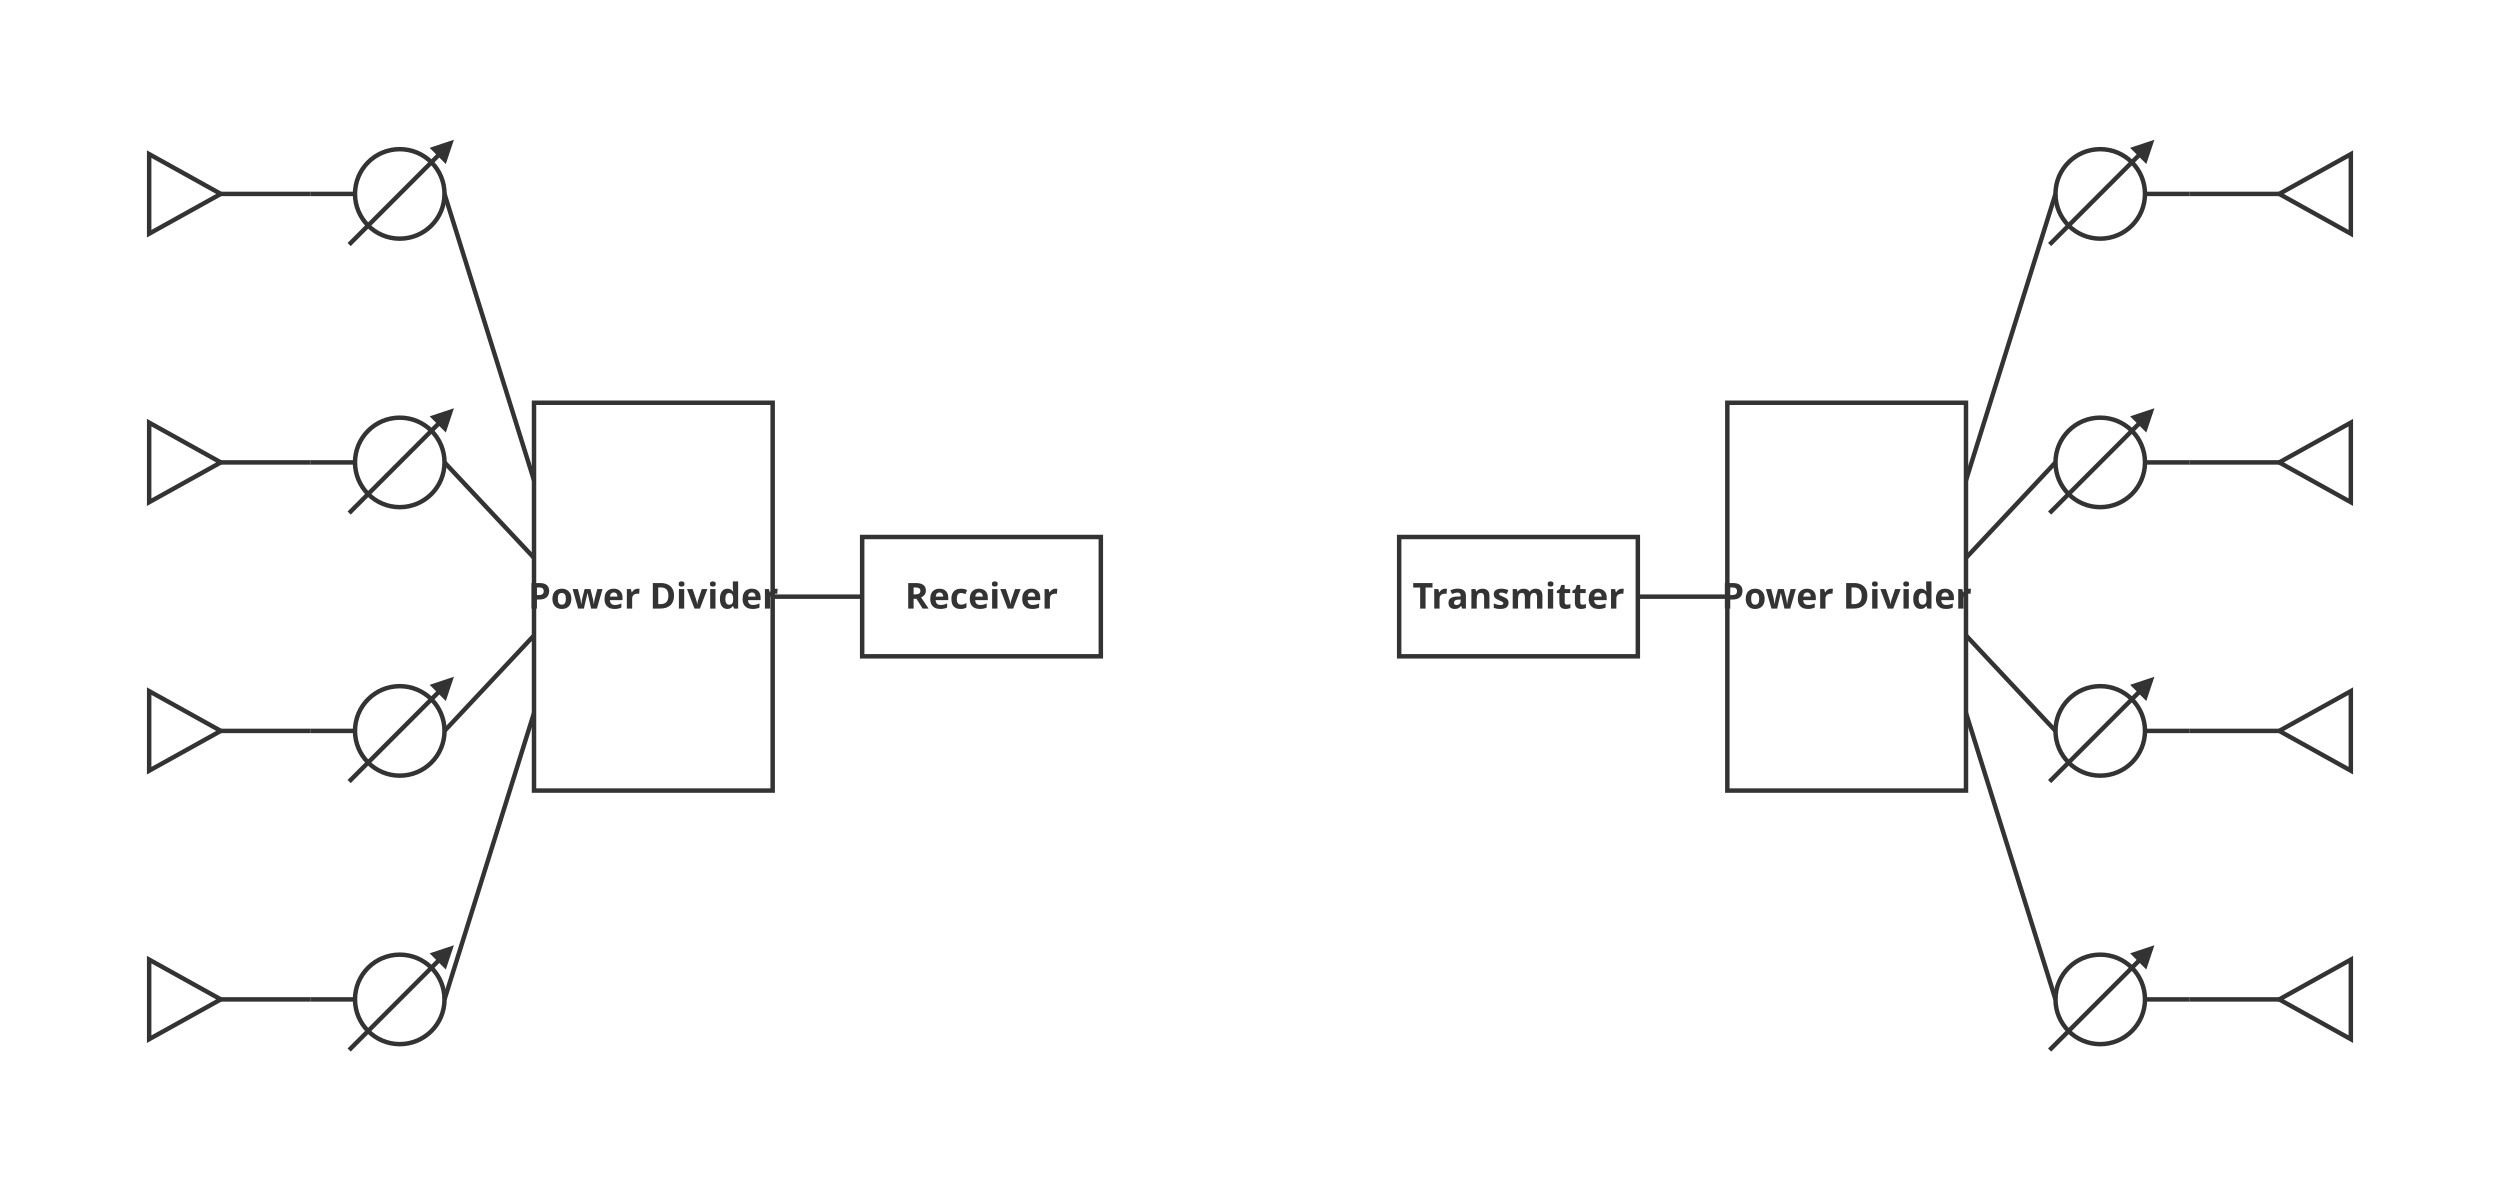
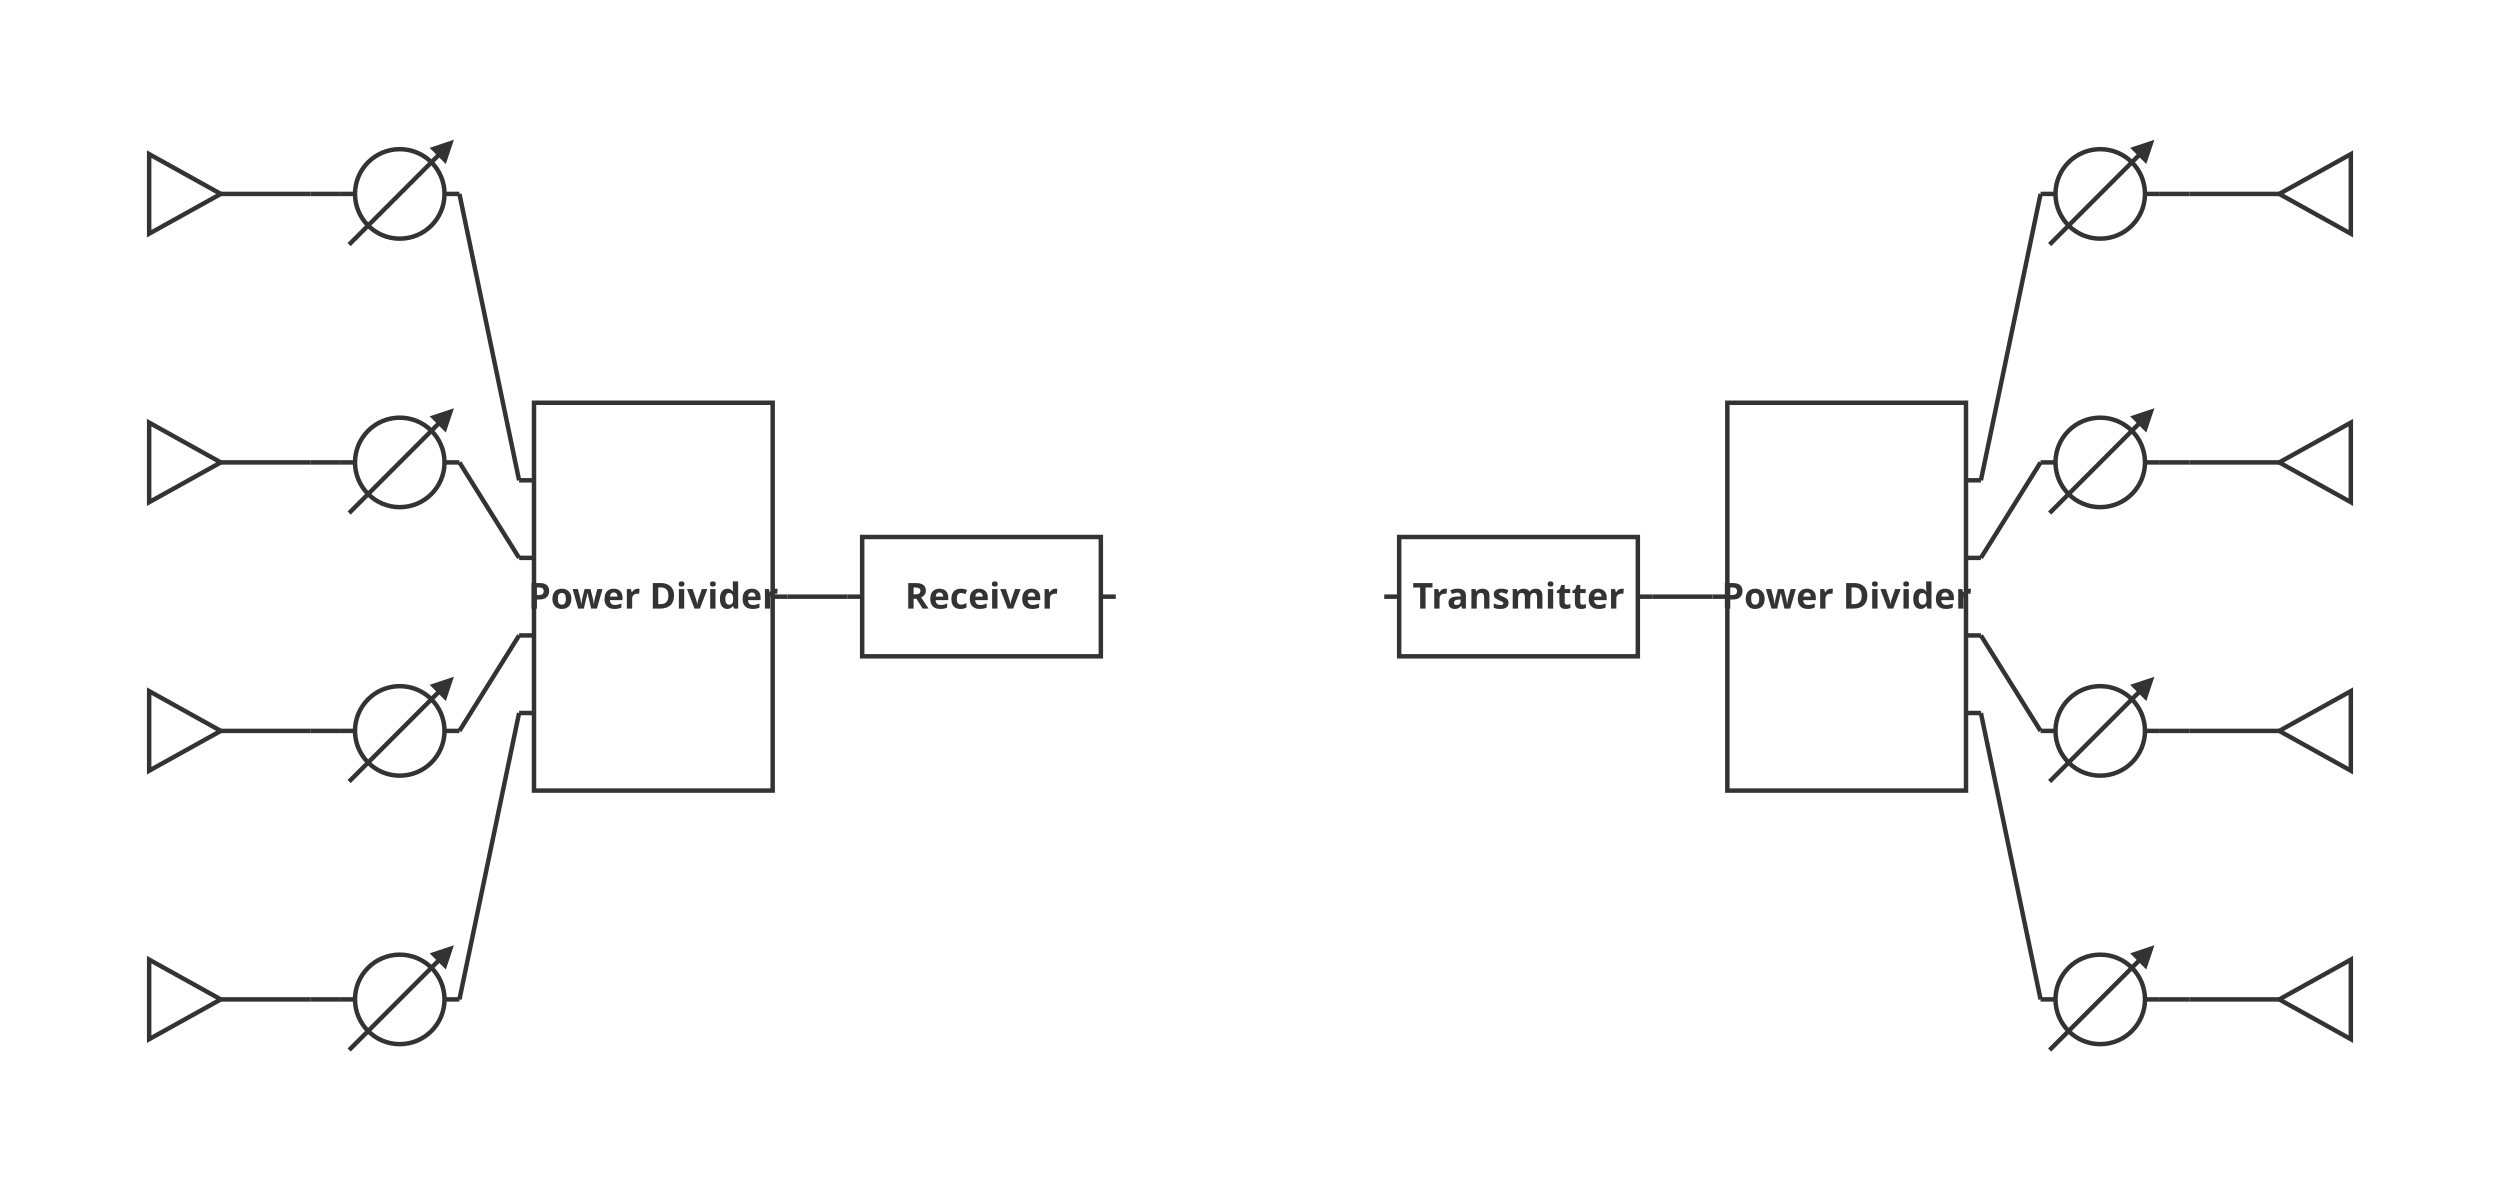
<svg xmlns="http://www.w3.org/2000/svg" viewBox="0 0 838 400">
  <g id="rxFrontEnd.1.element">
    <line x1="74" y1="65" x2="104" y2="65" stroke="#333" stroke-width="1.5" />
    <path d="M50 51.667 L50 78.333 L74 65 Z" stroke="#333" stroke-width="1.5" fill="none" />
  </g>
  <g id="rxFrontEnd.1.phaseShifter">
    <circle cx="134" cy="65" r="15" stroke="#333" stroke-width="1.5" fill="none" />
    <path d="M117.029 81.971 L150.971 48.029" stroke="#333" stroke-width="1.5" fill="none" />
    <path d="M150.971 48.029 L149.114 53.598 L145.402 49.886 Z" stroke="#333" stroke-width="1.5" fill="#333" />
+     <line x1="114" y1="65" x2="119" y2="65" stroke="#333" stroke-width="1.5" />
+     <line x1="149" y1="65" x2="154" y2="65" stroke="#333" stroke-width="1.5" />
  </g>
  <g id="rxFrontEnd.2.element">
    <line x1="74" y1="155" x2="104" y2="155" stroke="#333" stroke-width="1.5" />
    <path d="M50 141.667 L50 168.333 L74 155 Z" stroke="#333" stroke-width="1.5" fill="none" />
  </g>
  <g id="rxFrontEnd.2.phaseShifter">
    <circle cx="134" cy="155" r="15" stroke="#333" stroke-width="1.5" fill="none" />
    <path d="M117.029 171.971 L150.971 138.029" stroke="#333" stroke-width="1.5" fill="none" />
    <path d="M150.971 138.029 L149.114 143.598 L145.402 139.886 Z" stroke="#333" stroke-width="1.5" fill="#333" />
+     <line x1="114" y1="155" x2="119" y2="155" stroke="#333" stroke-width="1.5" />
+     <line x1="149" y1="155" x2="154" y2="155" stroke="#333" stroke-width="1.5" />
  </g>
  <g id="rxFrontEnd.3.element">
    <line x1="74" y1="245" x2="104" y2="245" stroke="#333" stroke-width="1.5" />
    <path d="M50 231.667 L50 258.333 L74 245 Z" stroke="#333" stroke-width="1.5" fill="none" />
  </g>
  <g id="rxFrontEnd.3.phaseShifter">
    <circle cx="134" cy="245" r="15" stroke="#333" stroke-width="1.5" fill="none" />
    <path d="M117.029 261.971 L150.971 228.029" stroke="#333" stroke-width="1.5" fill="none" />
    <path d="M150.971 228.029 L149.114 233.598 L145.402 229.886 Z" stroke="#333" stroke-width="1.5" fill="#333" />
+     <line x1="114" y1="245" x2="119" y2="245" stroke="#333" stroke-width="1.5" />
+     <line x1="149" y1="245" x2="154" y2="245" stroke="#333" stroke-width="1.5" />
  </g>
  <g id="rxFrontEnd.4.element">
    <line x1="74" y1="335" x2="104" y2="335" stroke="#333" stroke-width="1.5" />
    <path d="M50 321.667 L50 348.333 L74 335 Z" stroke="#333" stroke-width="1.5" fill="none" />
  </g>
  <g id="rxFrontEnd.4.phaseShifter">
    <circle cx="134" cy="335" r="15" stroke="#333" stroke-width="1.5" fill="none" />
    <path d="M117.029 351.971 L150.971 318.029" stroke="#333" stroke-width="1.5" fill="none" />
    <path d="M150.971 318.029 L149.114 323.598 L145.402 319.886 Z" stroke="#333" stroke-width="1.5" fill="#333" />
+     <line x1="114" y1="335" x2="119" y2="335" stroke="#333" stroke-width="1.5" />
+     <line x1="149" y1="335" x2="154" y2="335" stroke="#333" stroke-width="1.5" />
  </g>
  <g id="rxDivider">
    <path d="M179 135 h80 v130 h-80 Z" stroke="#333" stroke-width="1.5" fill="none" />
    <text x="219" y="204" font-size="12" font-family="sans-serif" font-weight="bold" fill="#333" text-anchor="middle">Power Divider</text>
+     <line x1="174" y1="161" x2="179" y2="161" stroke="#333" stroke-width="1.5" />
+     <line x1="174" y1="187" x2="179" y2="187" stroke="#333" stroke-width="1.5" />
+     <line x1="174" y1="213" x2="179" y2="213" stroke="#333" stroke-width="1.5" />
+     <line x1="174" y1="239" x2="179" y2="239" stroke="#333" stroke-width="1.5" />
+     <line x1="259" y1="200" x2="264" y2="200" stroke="#333" stroke-width="1.5" />
  </g>
  <g id="rxBlock">
    <path d="M289 180 h80 v40 h-80 Z" stroke="#333" stroke-width="1.5" fill="none" />
    <text x="329" y="204" font-size="12" font-family="sans-serif" font-weight="bold" fill="#333" text-anchor="middle">Receiver</text>
+     <line x1="284" y1="200" x2="289" y2="200" stroke="#333" stroke-width="1.5" />
+     <line x1="369" y1="200" x2="374" y2="200" stroke="#333" stroke-width="1.5" />
  </g>
  <g id="txBlock">
    <path d="M469 180 h80 v40 h-80 Z" stroke="#333" stroke-width="1.5" fill="none" />
    <text x="509" y="204" font-size="12" font-family="sans-serif" font-weight="bold" fill="#333" text-anchor="middle">Transmitter</text>
+     <line x1="464" y1="200" x2="469" y2="200" stroke="#333" stroke-width="1.5" />
+     <line x1="549" y1="200" x2="554" y2="200" stroke="#333" stroke-width="1.5" />
  </g>
  <g id="txDivider">
    <path d="M579 135 h80 v130 h-80 Z" stroke="#333" stroke-width="1.5" fill="none" />
    <text x="619" y="204" font-size="12" font-family="sans-serif" font-weight="bold" fill="#333" text-anchor="middle">Power Divider</text>
+     <line x1="574" y1="200" x2="579" y2="200" stroke="#333" stroke-width="1.5" />
+     <line x1="659" y1="161" x2="664" y2="161" stroke="#333" stroke-width="1.5" />
+     <line x1="659" y1="187" x2="664" y2="187" stroke="#333" stroke-width="1.5" />
+     <line x1="659" y1="213" x2="664" y2="213" stroke="#333" stroke-width="1.5" />
+     <line x1="659" y1="239" x2="664" y2="239" stroke="#333" stroke-width="1.5" />
  </g>
  <g id="txFrontEnd.1.phaseShifter">
    <circle cx="704" cy="65" r="15" stroke="#333" stroke-width="1.5" fill="none" />
    <path d="M687.029 81.971 L720.971 48.029" stroke="#333" stroke-width="1.5" fill="none" />
    <path d="M720.971 48.029 L719.114 53.598 L715.402 49.886 Z" stroke="#333" stroke-width="1.5" fill="#333" />
+     <line x1="684" y1="65" x2="689" y2="65" stroke="#333" stroke-width="1.5" />
+     <line x1="719" y1="65" x2="724" y2="65" stroke="#333" stroke-width="1.5" />
  </g>
  <g id="txFrontEnd.1.element">
    <line x1="734" y1="65" x2="764" y2="65" stroke="#333" stroke-width="1.5" />
    <path d="M788 51.667 L788 78.333 L764 65 Z" stroke="#333" stroke-width="1.5" fill="none" />
  </g>
  <g id="txFrontEnd.2.phaseShifter">
    <circle cx="704" cy="155" r="15" stroke="#333" stroke-width="1.5" fill="none" />
    <path d="M687.029 171.971 L720.971 138.029" stroke="#333" stroke-width="1.5" fill="none" />
    <path d="M720.971 138.029 L719.114 143.598 L715.402 139.886 Z" stroke="#333" stroke-width="1.5" fill="#333" />
+     <line x1="684" y1="155" x2="689" y2="155" stroke="#333" stroke-width="1.5" />
+     <line x1="719" y1="155" x2="724" y2="155" stroke="#333" stroke-width="1.5" />
  </g>
  <g id="txFrontEnd.2.element">
    <line x1="734" y1="155" x2="764" y2="155" stroke="#333" stroke-width="1.5" />
    <path d="M788 141.667 L788 168.333 L764 155 Z" stroke="#333" stroke-width="1.5" fill="none" />
  </g>
  <g id="txFrontEnd.3.phaseShifter">
    <circle cx="704" cy="245" r="15" stroke="#333" stroke-width="1.5" fill="none" />
    <path d="M687.029 261.971 L720.971 228.029" stroke="#333" stroke-width="1.5" fill="none" />
    <path d="M720.971 228.029 L719.114 233.598 L715.402 229.886 Z" stroke="#333" stroke-width="1.5" fill="#333" />
+     <line x1="684" y1="245" x2="689" y2="245" stroke="#333" stroke-width="1.5" />
+     <line x1="719" y1="245" x2="724" y2="245" stroke="#333" stroke-width="1.5" />
  </g>
  <g id="txFrontEnd.3.element">
    <line x1="734" y1="245" x2="764" y2="245" stroke="#333" stroke-width="1.5" />
    <path d="M788 231.667 L788 258.333 L764 245 Z" stroke="#333" stroke-width="1.5" fill="none" />
  </g>
  <g id="txFrontEnd.4.phaseShifter">
    <circle cx="704" cy="335" r="15" stroke="#333" stroke-width="1.5" fill="none" />
    <path d="M687.029 351.971 L720.971 318.029" stroke="#333" stroke-width="1.5" fill="none" />
    <path d="M720.971 318.029 L719.114 323.598 L715.402 319.886 Z" stroke="#333" stroke-width="1.5" fill="#333" />
+     <line x1="684" y1="335" x2="689" y2="335" stroke="#333" stroke-width="1.5" />
+     <line x1="719" y1="335" x2="724" y2="335" stroke="#333" stroke-width="1.5" />
  </g>
  <g id="txFrontEnd.4.element">
    <line x1="734" y1="335" x2="764" y2="335" stroke="#333" stroke-width="1.5" />
    <path d="M788 321.667 L788 348.333 L764 335 Z" stroke="#333" stroke-width="1.5" fill="none" />
  </g>
-   <line x1="104" y1="65" x2="119" y2="65" stroke="#333" stroke-width="1.5" />
-   <line x1="104" y1="155" x2="119" y2="155" stroke="#333" stroke-width="1.5" />
-   <line x1="104" y1="245" x2="119" y2="245" stroke="#333" stroke-width="1.5" />
-   <line x1="104" y1="335" x2="119" y2="335" stroke="#333" stroke-width="1.5" />
-   <line x1="149" y1="65" x2="179" y2="161" stroke="#333" stroke-width="1.5" />
-   <line x1="149" y1="155" x2="179" y2="187" stroke="#333" stroke-width="1.5" />
-   <line x1="149" y1="245" x2="179" y2="213" stroke="#333" stroke-width="1.5" />
-   <line x1="149" y1="335" x2="179" y2="239" stroke="#333" stroke-width="1.5" />
-   <line x1="259" y1="200" x2="289" y2="200" stroke="#333" stroke-width="1.5" />
-   <line x1="719" y1="65" x2="734" y2="65" stroke="#333" stroke-width="1.5" />
-   <line x1="719" y1="155" x2="734" y2="155" stroke="#333" stroke-width="1.5" />
-   <line x1="719" y1="245" x2="734" y2="245" stroke="#333" stroke-width="1.5" />
-   <line x1="719" y1="335" x2="734" y2="335" stroke="#333" stroke-width="1.5" />
-   <line x1="549" y1="200" x2="579" y2="200" stroke="#333" stroke-width="1.5" />
-   <line x1="659" y1="161" x2="689" y2="65" stroke="#333" stroke-width="1.5" />
-   <line x1="659" y1="187" x2="689" y2="155" stroke="#333" stroke-width="1.5" />
-   <line x1="659" y1="213" x2="689" y2="245" stroke="#333" stroke-width="1.5" />
-   <line x1="659" y1="239" x2="689" y2="335" stroke="#333" stroke-width="1.5" />
+   <line x1="104" y1="65" x2="114" y2="65" stroke="#333" stroke-width="1.5" />
+   <line x1="104" y1="155" x2="114" y2="155" stroke="#333" stroke-width="1.5" />
+   <line x1="104" y1="245" x2="114" y2="245" stroke="#333" stroke-width="1.5" />
+   <line x1="104" y1="335" x2="114" y2="335" stroke="#333" stroke-width="1.5" />
+   <line x1="154" y1="65" x2="174" y2="161" stroke="#333" stroke-width="1.5" />
+   <line x1="154" y1="155" x2="174" y2="187" stroke="#333" stroke-width="1.5" />
+   <line x1="154" y1="245" x2="174" y2="213" stroke="#333" stroke-width="1.5" />
+   <line x1="154" y1="335" x2="174" y2="239" stroke="#333" stroke-width="1.5" />
+   <line x1="264" y1="200" x2="284" y2="200" stroke="#333" stroke-width="1.5" />
+   <line x1="724" y1="65" x2="734" y2="65" stroke="#333" stroke-width="1.5" />
+   <line x1="724" y1="155" x2="734" y2="155" stroke="#333" stroke-width="1.5" />
+   <line x1="724" y1="245" x2="734" y2="245" stroke="#333" stroke-width="1.5" />
+   <line x1="724" y1="335" x2="734" y2="335" stroke="#333" stroke-width="1.5" />
+   <line x1="554" y1="200" x2="574" y2="200" stroke="#333" stroke-width="1.5" />
+   <line x1="664" y1="161" x2="684" y2="65" stroke="#333" stroke-width="1.5" />
+   <line x1="664" y1="187" x2="684" y2="155" stroke="#333" stroke-width="1.5" />
+   <line x1="664" y1="213" x2="684" y2="245" stroke="#333" stroke-width="1.5" />
+   <line x1="664" y1="239" x2="684" y2="335" stroke="#333" stroke-width="1.5" />
</svg>
